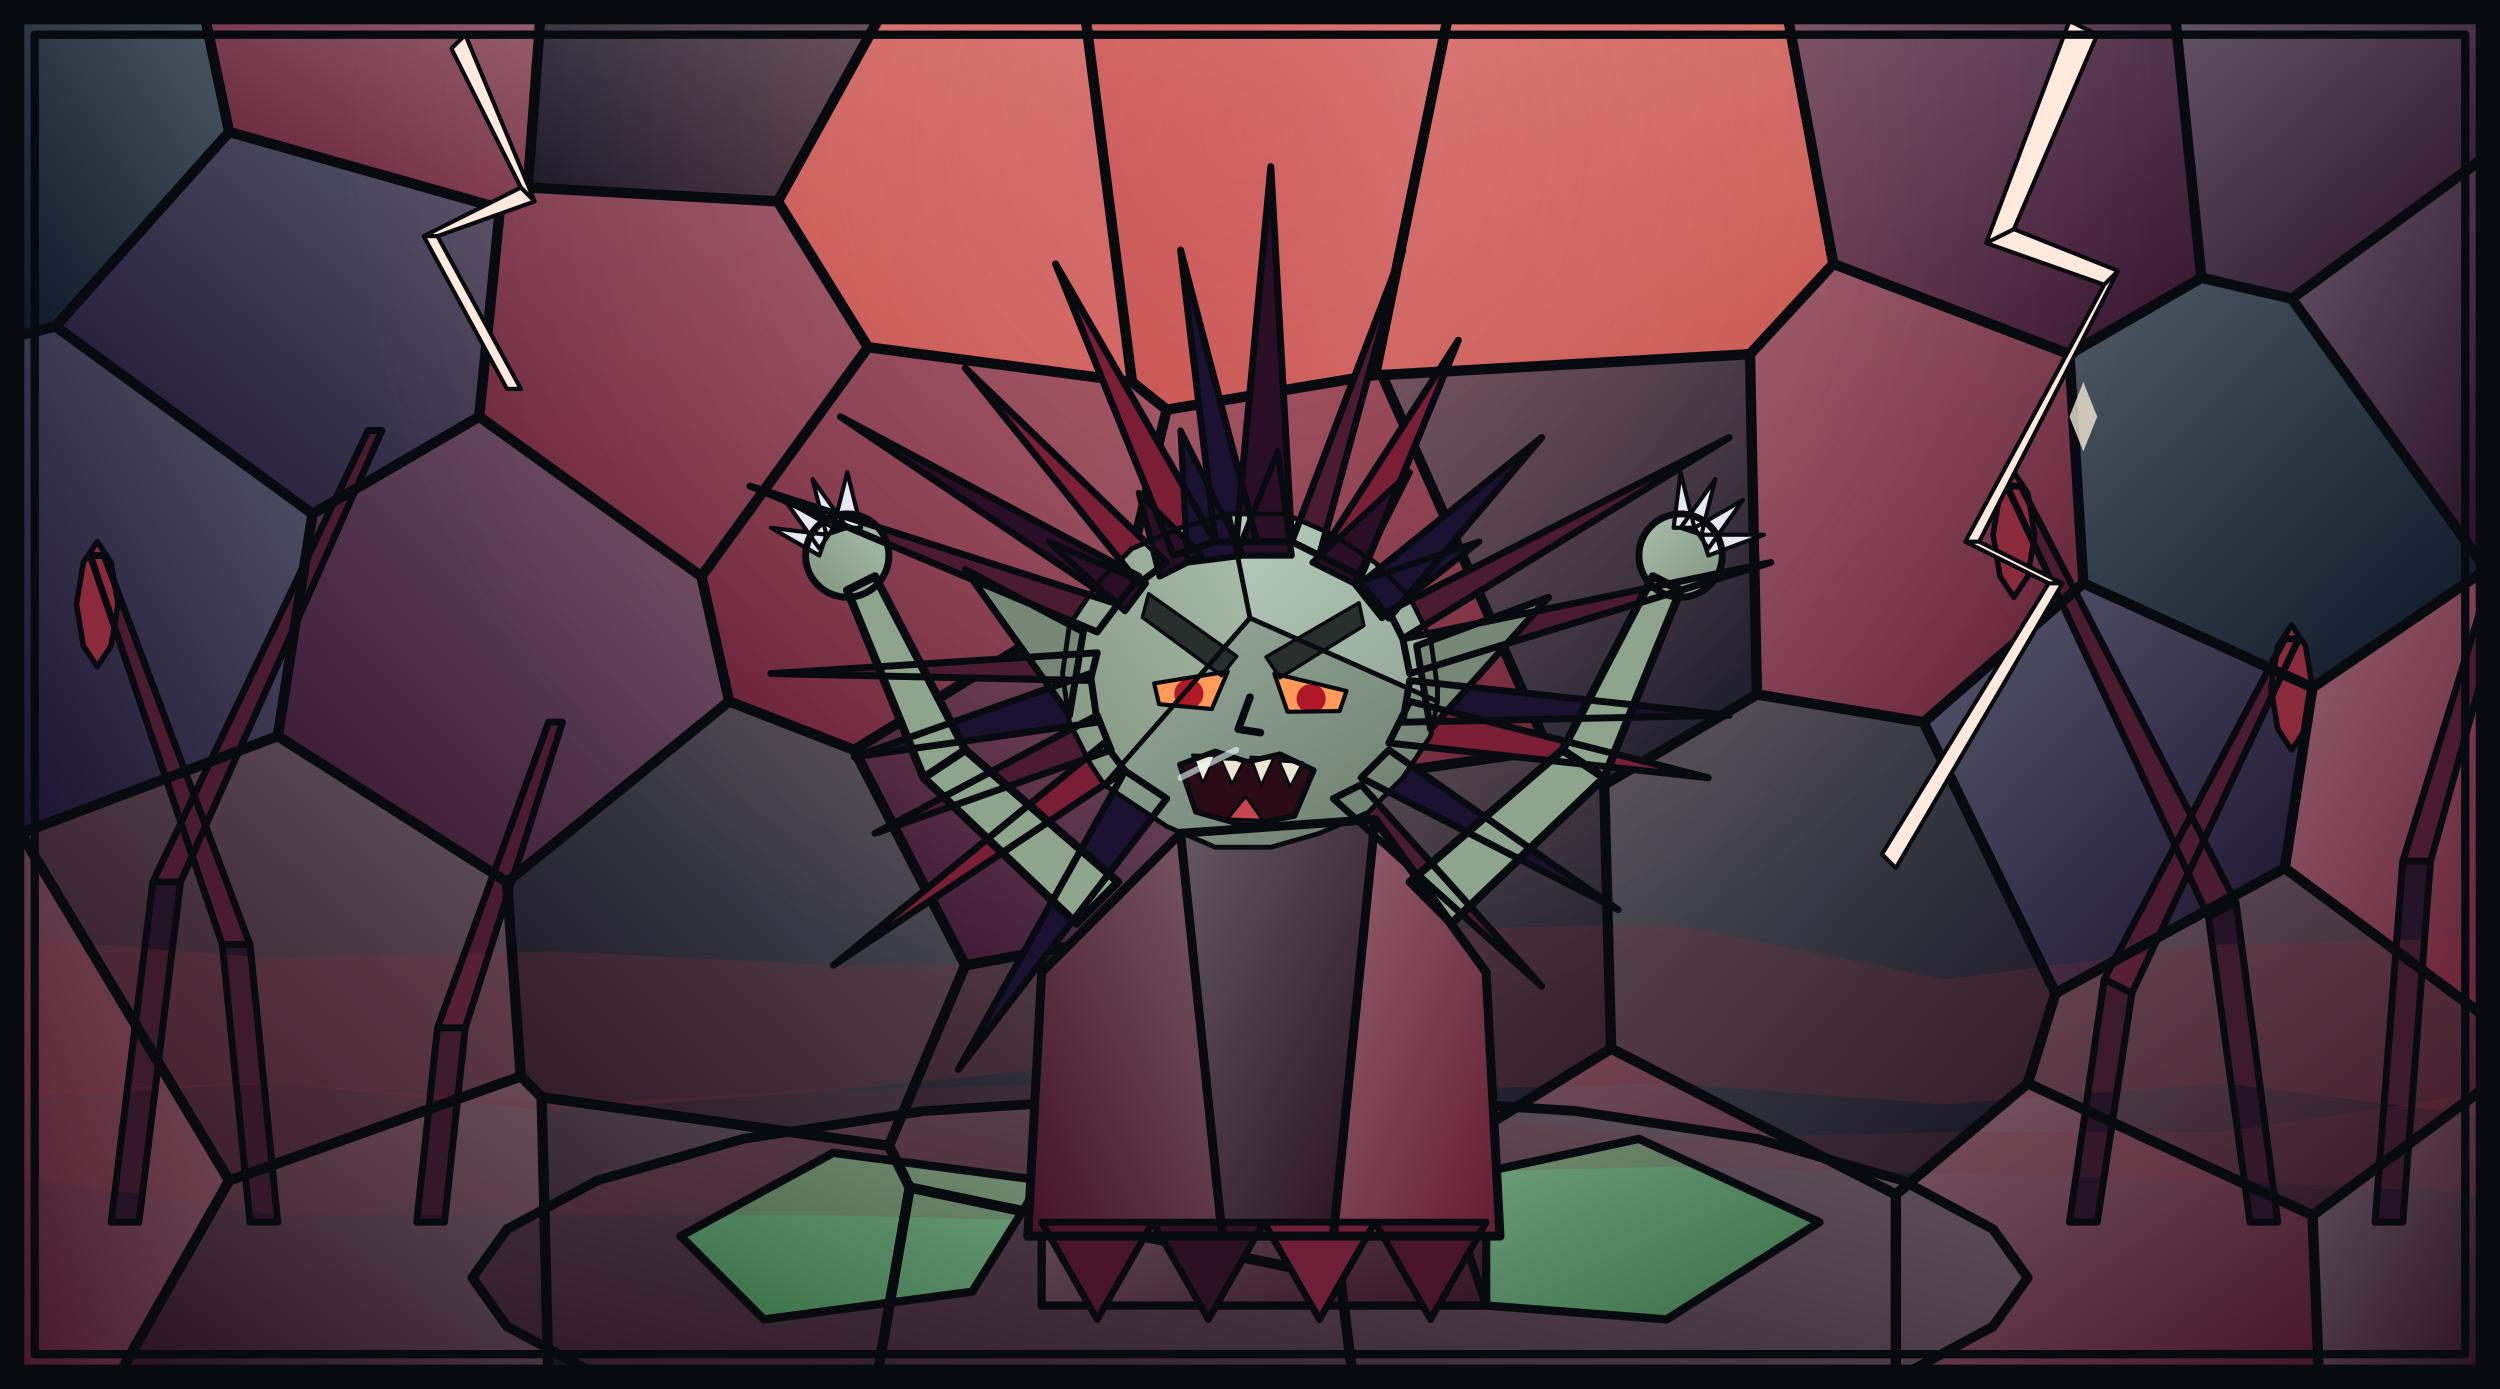
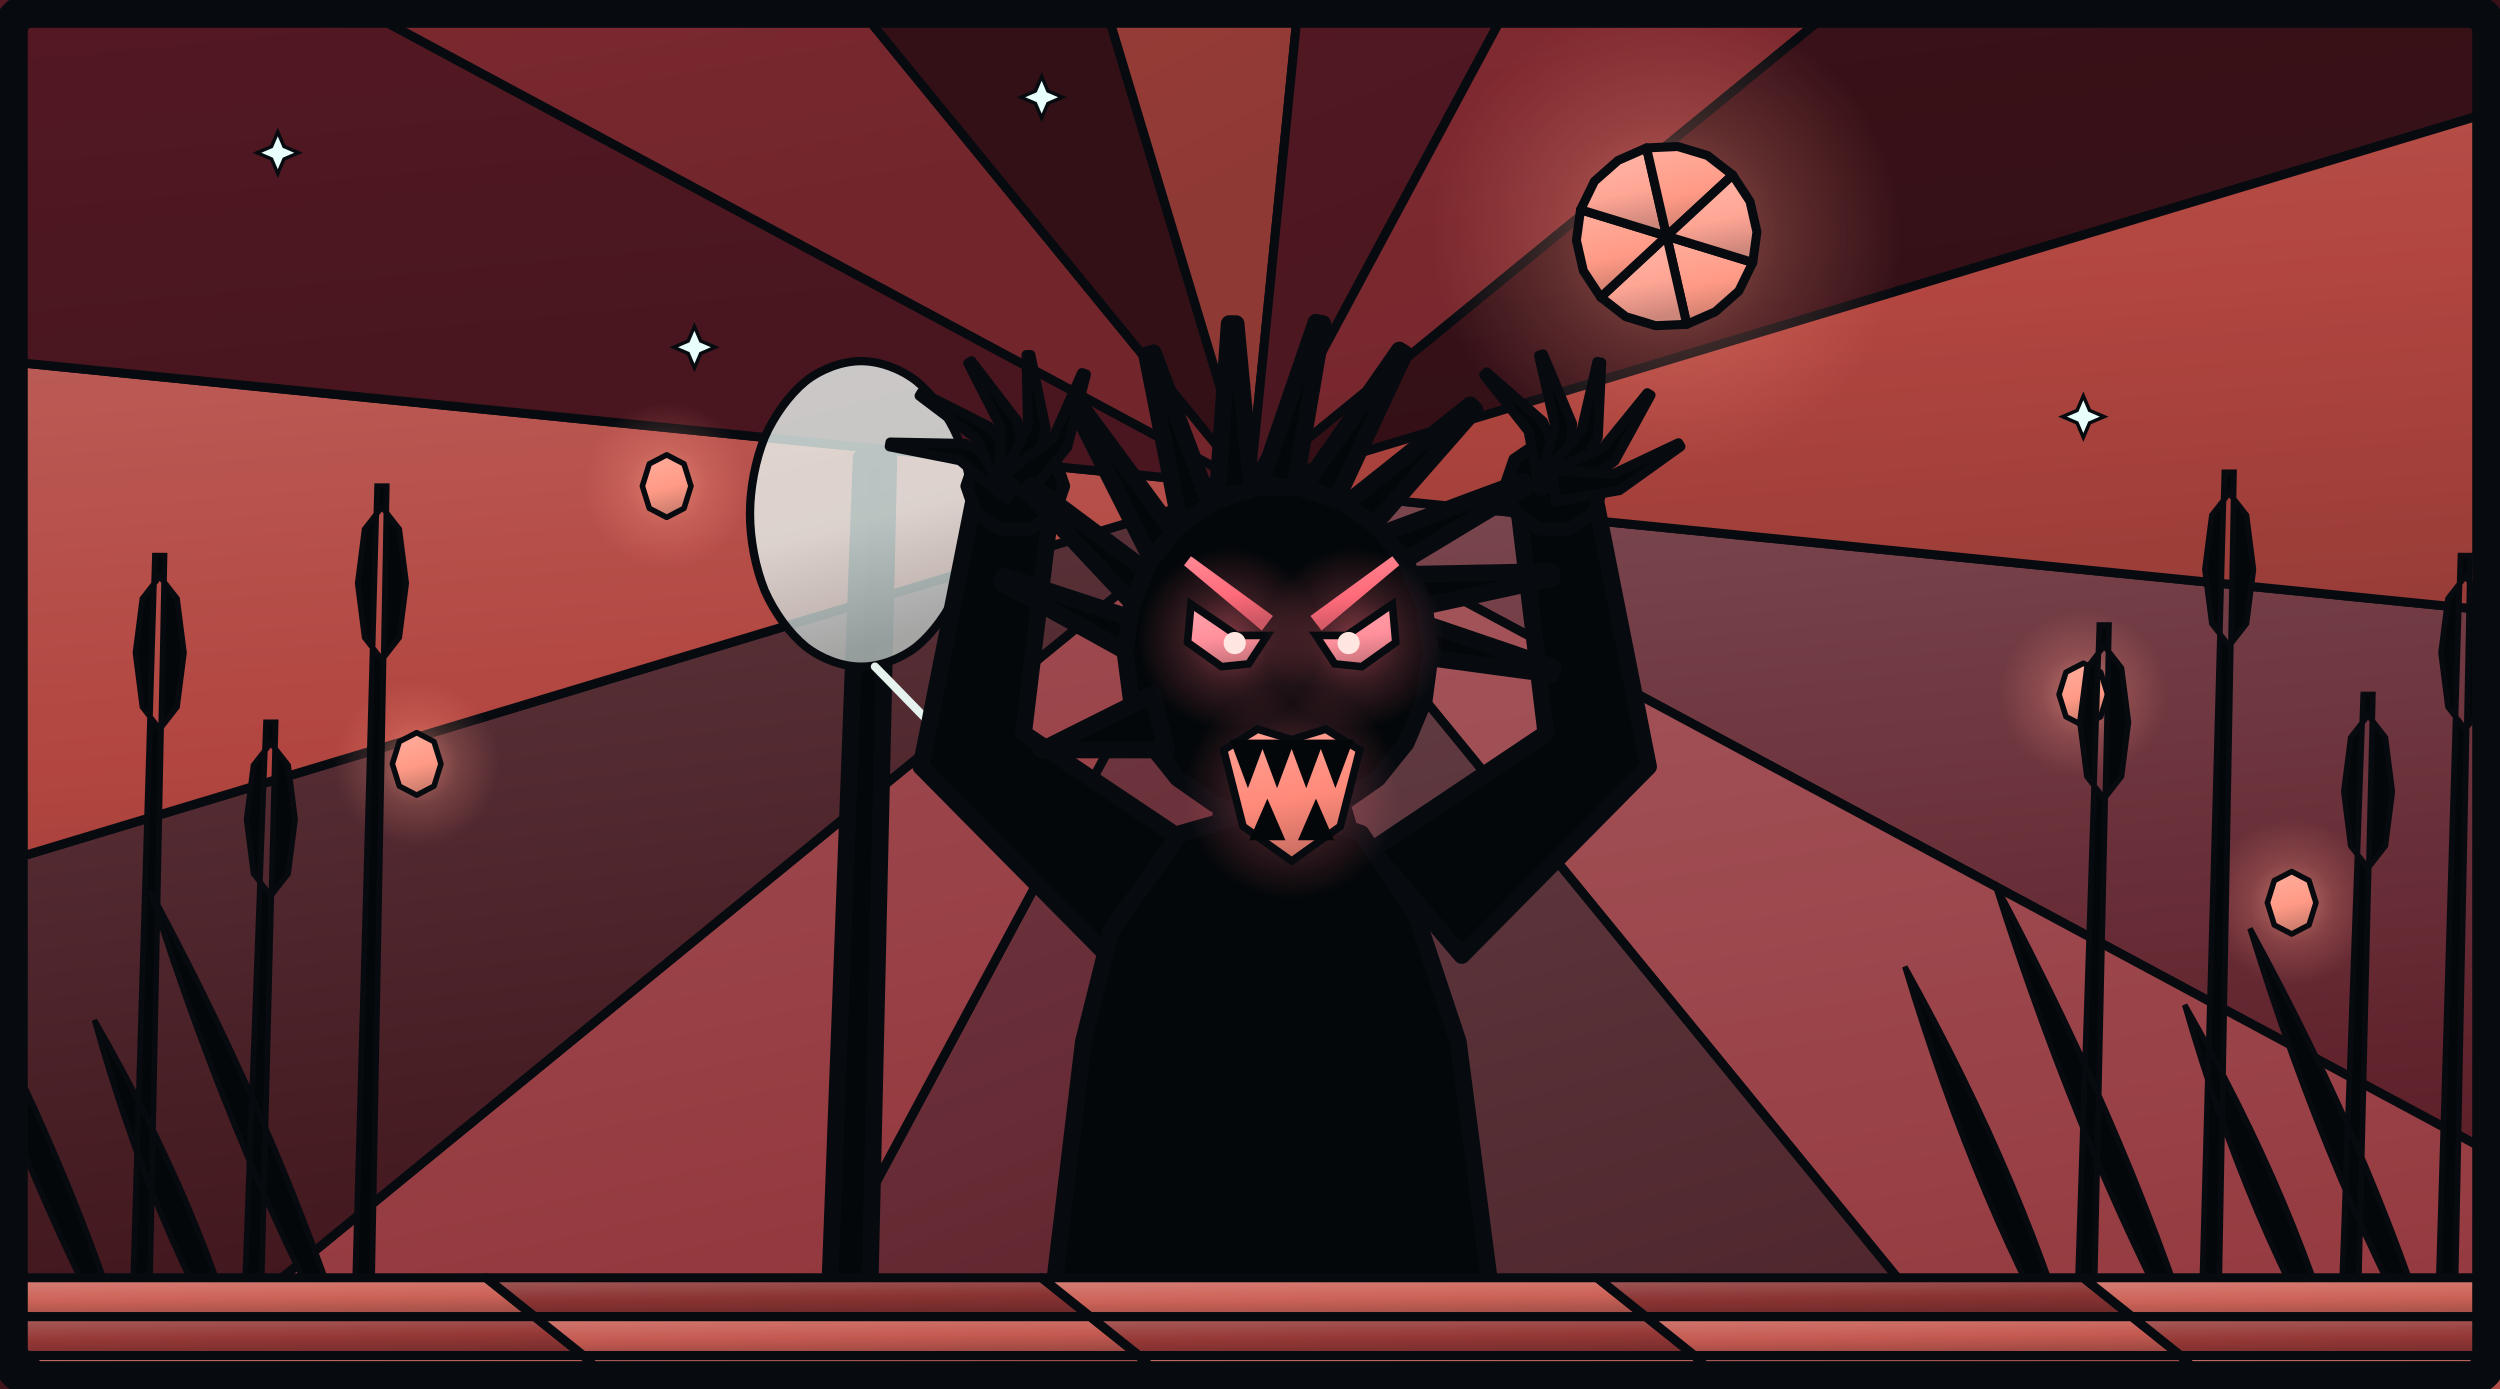
<svg xmlns="http://www.w3.org/2000/svg" viewBox="0 0 360 200">
  <defs>
-     <linearGradient id="k1" x1="0" y1="1" x2="1" y2="0">
-       <stop offset="0" stop-color="#260D1C" />
-       <stop offset="1" stop-color="#635660" />
-     </linearGradient>
-     <linearGradient id="k2" x1="1" y1="1" x2="0" y2="0">
-       <stop offset="0" stop-color="#431325" />
-       <stop offset="1" stop-color="#795A67" />
-     </linearGradient>
-     <linearGradient id="k3" x1="0" y1="1" x2="1" y2="0">
-       <stop offset="0" stop-color="#631C32" />
-       <stop offset="1" stop-color="#936271" />
-     </linearGradient>
-     <linearGradient id="k4" x1="1" y1="1" x2="0" y2="0">
-       <stop offset="0" stop-color="#120F1C" />
-       <stop offset="1" stop-color="#545860" />
-     </linearGradient>
-     <linearGradient id="k5" x1="0" y1="1" x2="1" y2="0">
-       <stop offset="0" stop-color="#120F1C" />
-       <stop offset="1" stop-color="#545860" />
-     </linearGradient>
-     <linearGradient id="k6" x1="0" y1="1" x2="1" y2="0">
-       <stop offset="0" stop-color="#180F2C" />
-       <stop offset="1" stop-color="#58586D" />
-     </linearGradient>
-     <linearGradient id="k7" x1="1" y1="1" x2="0" y2="0">
-       <stop offset="0" stop-color="#0A1322" />
-       <stop offset="1" stop-color="#4D5A64" />
-     </linearGradient>
-     <linearGradient id="k8" x1="1" y1="1" x2="0" y2="0">
-       <stop offset="0" stop-color="#CA5C52" />
-       <stop offset="1" stop-color="#E2948A" />
-     </linearGradient>
-     <linearGradient id="k9" x1="0" y1="1" x2="1" y2="0">
-       <stop offset="0" stop-color="#35112C" />
-       <stop offset="1" stop-color="#6E596D" />
-     </linearGradient>
-     <linearGradient id="k10" x1="0" y1="1" x2="1" y2="0">
-       <stop offset="0" stop-color="#CA5C52" />
-       <stop offset="1" stop-color="#E2948A" />
-     </linearGradient>
-     <linearGradient id="k11" x1="1" y1="1" x2="0" y2="0">
-       <stop offset="0" stop-color="#35112C" />
-       <stop offset="1" stop-color="#6E596D" />
-     </linearGradient>
-     <linearGradient id="k12" x1="0" y1="1" x2="1" y2="0">
-       <stop offset="0" stop-color="#0A1322" />
-       <stop offset="1" stop-color="#4D5A64" />
-     </linearGradient>
-     <linearGradient id="k13" x1="1" y1="1" x2="0" y2="0">
-       <stop offset="0" stop-color="#631C32" />
-       <stop offset="1" stop-color="#936271" />
-     </linearGradient>
-     <linearGradient id="k14" x1="0" y1="1" x2="1" y2="0">
-       <stop offset="0" stop-color="#431325" />
-       <stop offset="1" stop-color="#795A67" />
-     </linearGradient>
-     <linearGradient id="k15" x1="1" y1="1" x2="0" y2="0">
-       <stop offset="0" stop-color="#260D23" />
-       <stop offset="1" stop-color="#635666" />
-     </linearGradient>
-     <linearGradient id="k16" x1="1" y1="1" x2="0" y2="0">
-       <stop offset="0" stop-color="#260D1C" />
-       <stop offset="1" stop-color="#635660" />
-     </linearGradient>
-     <linearGradient id="k17" x1="1" y1="1" x2="0" y2="0">
-       <stop offset="0" stop-color="#180F2C" />
-       <stop offset="1" stop-color="#58586D" />
-     </linearGradient>
-     <radialGradient id="k18" cx="0.5" cy="0.5" r="0.5">
-       <stop offset="0" stop-color="#C8454F" stop-opacity="0.45" />
-       <stop offset="0.55" stop-color="#C8454F" stop-opacity="0.2" />
-       <stop offset="1" stop-color="#C8454F" stop-opacity="0" />
-     </radialGradient>
-     <linearGradient id="k19" x1="0" y1="1" x2="1" y2="0">
-       <stop offset="0" stop-color="#260F1E" />
-       <stop offset="1" stop-color="#635862" />
-     </linearGradient>
-     <linearGradient id="k20" x1="0" y1="1" x2="1" y2="0">
-       <stop offset="0" stop-color="#386E44" />
-       <stop offset="1" stop-color="#71A27F" />
-     </linearGradient>
-     <linearGradient id="k21" x1="1" y1="1" x2="0" y2="0">
-       <stop offset="0" stop-color="#386E44" />
-       <stop offset="1" stop-color="#71A27F" />
-     </linearGradient>
-     <linearGradient id="k22" x1="1" y1="1" x2="0" y2="0">
-       <stop offset="0" stop-color="#351323" />
-       <stop offset="1" stop-color="#6E5A66" />
-     </linearGradient>
-     <linearGradient id="k23" x1="1" y1="1" x2="0" y2="0">
-       <stop offset="0" stop-color="#260F1E" />
-       <stop offset="1" stop-color="#635862" />
-     </linearGradient>
-     <linearGradient id="k24" x1="0" y1="1" x2="1" y2="0">
-       <stop offset="0" stop-color="#81947F" />
-       <stop offset="1" stop-color="#AABFAD" />
-     </linearGradient>
-     <linearGradient id="k25" x1="1" y1="1" x2="0" y2="0">
-       <stop offset="0" stop-color="#81947F" />
-       <stop offset="1" stop-color="#AABFAD" />
-     </linearGradient>
-     <linearGradient id="k26" x1="1" y1="1" x2="0" y2="0">
-       <stop offset="0" stop-color="#93A695" />
-       <stop offset="1" stop-color="#B8CDBE" />
-     </linearGradient>
-     <linearGradient id="k27" x1="1" y1="1" x2="0" y2="0">
-       <stop offset="0" stop-color="#6B7B6A" />
-       <stop offset="1" stop-color="#98AC9D" />
+     <linearGradient id="g1" x1="0" y1="0" x2="0.2" y2="1">
+       <stop offset="0" stop-color="#7B4850" />
+       <stop offset="0.6" stop-color="#5A1A24" />
+       <stop offset="1" stop-color="#49161F" />
+     </linearGradient>
+     <linearGradient id="g2" x1="0" y1="0" x2="0.2" y2="1">
+       <stop offset="0" stop-color="#A5585D" />
+       <stop offset="0.6" stop-color="#8E2E34" />
+       <stop offset="1" stop-color="#72262C" />
+     </linearGradient>
+     <linearGradient id="g3" x1="0" y1="0" x2="0.2" y2="1">
+       <stop offset="0" stop-color="#654147" />
+       <stop offset="0.6" stop-color="#3E1219" />
+       <stop offset="1" stop-color="#321016" />
+     </linearGradient>
+     <linearGradient id="g4" x1="0" y1="0" x2="0.2" y2="1">
+       <stop offset="0" stop-color="#C16A65" />
+       <stop offset="0.6" stop-color="#B2453F" />
+       <stop offset="1" stop-color="#8F3935" />
+     </linearGradient>
+     <radialGradient id="g5" cx="240" cy="34" r="33.8" gradientUnits="userSpaceOnUse">
+       <stop offset="0" stop-color="#FF9A86" stop-opacity="0.5" />
+       <stop offset="0.5" stop-color="#FF9A86" stop-opacity="0.2" />
+       <stop offset="1" stop-color="#FF9A86" stop-opacity="0.00" />
+     </radialGradient>
+     <linearGradient id="g6" x1="0" y1="0" x2="0.2" y2="1">
+       <stop offset="0" stop-color="#FFAE9E" />
+       <stop offset="0.6" stop-color="#FF9A86" />
+       <stop offset="1" stop-color="#CD7D6E" />
+     </linearGradient>
+     <linearGradient id="g7" x1="0" y1="0" x2="0.2" y2="1">
+       <stop offset="0" stop-color="#FFB8AA" />
+       <stop offset="0.6" stop-color="#FFA695" />
+       <stop offset="1" stop-color="#CD867A" />
+     </linearGradient>
+     <radialGradient id="g8" cx="60" cy="110" r="12" gradientUnits="userSpaceOnUse">
+       <stop offset="0" stop-color="#FF9A86" stop-opacity="0.6" />
+       <stop offset="0.5" stop-color="#FF9A86" stop-opacity="0.2" />
+       <stop offset="1" stop-color="#FF9A86" stop-opacity="0.00" />
+     </radialGradient>
+     <radialGradient id="g9" cx="300" cy="100" r="12" gradientUnits="userSpaceOnUse">
+       <stop offset="0" stop-color="#FF9A86" stop-opacity="0.6" />
+       <stop offset="0.5" stop-color="#FF9A86" stop-opacity="0.2" />
+       <stop offset="1" stop-color="#FF9A86" stop-opacity="0.00" />
+     </radialGradient>
+     <radialGradient id="g10" cx="96" cy="70" r="12" gradientUnits="userSpaceOnUse">
+       <stop offset="0" stop-color="#FF9A86" stop-opacity="0.6" />
+       <stop offset="0.5" stop-color="#FF9A86" stop-opacity="0.2" />
+       <stop offset="1" stop-color="#FF9A86" stop-opacity="0.00" />
+     </radialGradient>
+     <radialGradient id="g11" cx="330" cy="130" r="12" gradientUnits="userSpaceOnUse">
+       <stop offset="0" stop-color="#FF9A86" stop-opacity="0.6" />
+       <stop offset="0.5" stop-color="#FF9A86" stop-opacity="0.2" />
+       <stop offset="1" stop-color="#FF9A86" stop-opacity="0.00" />
+     </radialGradient>
+     <linearGradient id="g12" x1="0" y1="0" x2="0.2" y2="1">
+       <stop offset="0" stop-color="#EBF5F1" />
+       <stop offset="0.6" stop-color="#E6F2EE" />
+       <stop offset="1" stop-color="#B9C3C1" />
+     </linearGradient>
+     <radialGradient id="g13" cx="177" cy="92" r="13" gradientUnits="userSpaceOnUse">
+       <stop offset="0" stop-color="#FF6B7A" stop-opacity="0.5" />
+       <stop offset="0.5" stop-color="#FF6B7A" stop-opacity="0.2" />
+       <stop offset="1" stop-color="#FF6B7A" stop-opacity="0.00" />
+     </radialGradient>
+     <linearGradient id="g14" x1="0" y1="0" x2="0.2" y2="1">
+       <stop offset="0" stop-color="#FFA6AF" />
+       <stop offset="0.6" stop-color="#FF909B" />
+       <stop offset="1" stop-color="#CD757E" />
+     </linearGradient>
+     <linearGradient id="g15" x1="0" y1="0" x2="0.2" y2="1">
+       <stop offset="0" stop-color="#FF8995" />
+       <stop offset="0.6" stop-color="#FF6B7A" />
+       <stop offset="1" stop-color="#CD5764" />
+     </linearGradient>
+     <radialGradient id="g16" cx="195" cy="92" r="13" gradientUnits="userSpaceOnUse">
+       <stop offset="0" stop-color="#FF6B7A" stop-opacity="0.5" />
+       <stop offset="0.5" stop-color="#FF6B7A" stop-opacity="0.2" />
+       <stop offset="1" stop-color="#FF6B7A" stop-opacity="0.00" />
+     </radialGradient>
+     <radialGradient id="g17" cx="186" cy="114" r="15.4" gradientUnits="userSpaceOnUse">
+       <stop offset="0" stop-color="#FF6B7A" stop-opacity="0.5" />
+       <stop offset="0.5" stop-color="#FF6B7A" stop-opacity="0.2" />
+       <stop offset="1" stop-color="#FF6B7A" stop-opacity="0.00" />
+     </radialGradient>
+     <linearGradient id="g18" x1="0" y1="0" x2="0.2" y2="1">
+       <stop offset="0" stop-color="#FFA195" />
+       <stop offset="0.6" stop-color="#FF8A7A" />
+       <stop offset="1" stop-color="#CD7064" />
+     </linearGradient>
+     <linearGradient id="g19" x1="0" y1="0" x2="0.2" y2="1">
+       <stop offset="0" stop-color="#D78279" />
+       <stop offset="0.6" stop-color="#CD6358" />
+       <stop offset="1" stop-color="#A55149" />
+     </linearGradient>
+     <linearGradient id="g20" x1="0" y1="0" x2="0.2" y2="1">
+       <stop offset="0" stop-color="#A15C5B" />
+       <stop offset="0.6" stop-color="#893332" />
+       <stop offset="1" stop-color="#6E2A2A" />
+     </linearGradient>
+     <linearGradient id="g21" x1="0" y1="0" x2="0.2" y2="1">
+       <stop offset="0" stop-color="#AA605E" />
+       <stop offset="0.6" stop-color="#953836" />
+       <stop offset="1" stop-color="#782E2E" />
+     </linearGradient>
+     <linearGradient id="g22" x1="0" y1="0" x2="0.2" y2="1">
+       <stop offset="0" stop-color="#D17B74" />
+       <stop offset="0.6" stop-color="#C55A51" />
+       <stop offset="1" stop-color="#9E4943" />
+     </linearGradient>
+     <linearGradient id="g23" x1="0" y1="0" x2="0.2" y2="1">
+       <stop offset="0" stop-color="#CB756E" />
+       <stop offset="0.6" stop-color="#BE524A" />
+       <stop offset="1" stop-color="#99433E" />
+     </linearGradient>
+     <linearGradient id="g24" x1="0" y1="0" x2="0.2" y2="1">
+       <stop offset="0" stop-color="#B46461" />
+       <stop offset="0.6" stop-color="#A13D39" />
+       <stop offset="1" stop-color="#823230" />
    </linearGradient>
  </defs>
-   <rect width="360" height="200" fill="#070B10" />
-   <path fill="url(#k1)" d="M75,155 33,170 3,120 40,106 73,127Z" />
-   <path fill="url(#k2)" d="M273,200 195,200 193,184 198,172 232,151 273,172Z" />
-   <path fill="url(#k3)" d="M125,50 101,83 69,60 72,30 76,27 112,29Z" />
-   <path fill="url(#k4)" d="M277,104 296,143 292,156 273,172 232,151 231,113 253,100Z" />
-   <path fill="url(#k5)" d="M123,108 139,139 128,165 78,158 75,155 73,127 105,101Z" />
-   <path fill="url(#k6)" d="M45,74 8,47 33,19 72,30 69,60Z" />
-   <path fill="url(#k7)" d="M330,43 358,82 333,99 300,84 298,51 317,40Z" />
-   <path fill="url(#k8)" d="M209,0 257,0 264,38 252,51 199,54 198,54Z" />
-   <path fill="url(#k4)" d="M198,172 172,133 181,114 223,108 231,113 232,151Z" />
-   <path fill="url(#k9)" d="M73,127 40,106 45,74 69,60 101,83 105,101Z" />
-   <path fill="url(#k10)" d="M156,0 209,0 198,54 168,59 163,55Z" />
-   <path fill="url(#k11)" d="M257,0 313,0 317,40 298,51 264,38Z" />
-   <path fill="url(#k12)" d="M78,0 128,0 112,29 76,27Z" />
-   <path fill="url(#k13)" d="M199,54 223,108 181,114 162,84 168,59 198,54Z" />
-   <path fill="url(#k2)" d="M334,200 273,200 273,172 292,156 333,175Z" />
-   <path fill="url(#k13)" d="M360,82 360,148 329,125 333,99 358,82Z" />
-   <path fill="url(#k5)" d="M126,200 79,200 78,158 128,165 131,171Z" />
-   <path fill="url(#k13)" d="M298,51 300,84 277,104 253,100 252,51 264,38Z" />
-   <path fill="url(#k3)" d="M162,84 123,108 105,101 101,83 125,50 163,55 168,59Z" />
-   <path fill="url(#k6)" d="M0,120 0,49 8,47 45,74 40,106 3,120Z" />
-   <path fill="url(#k14)" d="M195,200 126,200 131,171 193,184Z" />
-   <path fill="url(#k15)" d="M313,0 360,0 360,21 330,43 317,40Z" />
-   <path fill="url(#k5)" d="M193,184 131,171 128,165 139,139 172,133 198,172Z" />
-   <path fill="url(#k15)" d="M360,21 360,82 358,82 330,43Z" />
-   <path fill="url(#k16)" d="M360,155 360,200 334,200 333,175Z" />
-   <path fill="url(#k17)" d="M300,84 333,99 329,125 296,143 277,104Z" />
-   <path fill="url(#k1)" d="M78,158 79,200 16,200 33,170 75,155Z" />
-   <path fill="url(#k12)" d="M0,0 29,0 33,19 8,47 0,49Z" />
-   <path fill="url(#k10)" d="M128,0 156,0 163,55 125,50 112,29Z" />
-   <path fill="url(#k16)" d="M329,125 360,148 360,155 333,175 292,156 296,143Z" />
-   <path fill="url(#k7)" d="M252,51 253,100 231,113 223,108 199,54Z" />
-   <path fill="url(#k3)" d="M29,0 78,0 76,27 72,30 33,19Z" />
-   <path fill="url(#k14)" d="M16,200 0,200 0,120 3,120 33,170Z" />
-   <path fill="url(#k9)" d="M172,133 139,139 123,108 162,84 181,114Z" />
-   <circle cx="180" cy="20" r="130" fill="url(#k18)" />
-   <path fill="#241226" d="M20,176 26,127 22,127 16,176Z" />
-   <path fill="#4A1A30" d="M26,127 55,62 53,62 22,127Z" />
-   <path fill="#241226" d="M40,176 36,136 32,136 36,176Z" />
-   <path fill="#4A1A30" d="M36,136 15,80 13,80 32,136Z" />
-   <path fill="#8A2A3A" d="M17,87 16,93 14,96 12,93 11,87 12,81 14,78 16,81Z" />
-   <path fill="#241226" d="M328,176 322,130 318,132 324,176Z" />
-   <path fill="#4A1A30" d="M322,130 291,70 289,70 318,132Z" />
-   <path fill="#8A2A3A" d="M293,77 292,83 290,86 288,83 287,77 288,71 290,68 292,71Z" />
-   <path fill="#241226" d="M346,176 350,124 346,124 342,176Z" />
-   <path fill="#4A1A30" d="M350,124 369,56 367,56 346,124Z" />
-   <path fill="#241226" d="M302,176 307,143 303,141 298,176Z" />
-   <path fill="#4A1A30" d="M307,143 331,92 329,92 303,141Z" />
-   <path fill="#8A2A3A" d="M333,99 332,105 330,108 328,105 327,99 328,93 330,90 332,93Z" />
-   <path fill="#241226" d="M64,176 67,148 63,148 60,176Z" />
-   <path fill="#4A1A30" d="M67,148 81,104 79,104 63,148Z" />
-   <path fill="url(#k19)" d="M292,184 287,191 274,198 253,204 227,208 196,210 164,210 133,208 107,204 86,198 73,191 68,184 73,177 86,170 107,164 133,160 164,158 196,158 227,160 253,164 274,170 287,177Z" />
-   <path fill="url(#k20)" d="M98,178 120,166 150,170 140,186 110,190Z" />
-   <path fill="url(#k21)" d="M208,170 236,164 262,176 240,190 214,188Z" />
-   <path fill="url(#k22)" d="M150,170 180,164 214,170 214,188 150,188Z" />
-   <path fill="#7A2A3A" opacity="0.28" d="M0,135 40,138 80,137 120,139 160,139 200,134 240,133 280,141 320,136 360,135 360,161 320,156 280,159 240,156 200,157 160,153 120,157 80,160 40,156 0,158Z" />
-   <path fill="#7A2A3A" opacity="0.18" d="M0,157 40,156 80,159 120,157 160,156 200,159 240,164 280,163 320,163 360,157 360,172 320,170 280,169 240,168 200,169 160,176 120,175 80,175 40,175 0,169Z" />
-   <path d="M75,155 33,170 3,120 40,106 73,127ZM273,200 195,200 193,184 198,172 232,151 273,172ZM125,50 101,83 69,60 72,30 76,27 112,29ZM277,104 296,143 292,156 273,172 232,151 231,113 253,100ZM123,108 139,139 128,165 78,158 75,155 73,127 105,101ZM45,74 8,47 33,19 72,30 69,60ZM330,43 358,82 333,99 300,84 298,51 317,40ZM209,0 257,0 264,38 252,51 199,54 198,54ZM198,172 172,133 181,114 223,108 231,113 232,151ZM73,127 40,106 45,74 69,60 101,83 105,101ZM156,0 209,0 198,54 168,59 163,55ZM257,0 313,0 317,40 298,51 264,38ZM78,0 128,0 112,29 76,27ZM199,54 223,108 181,114 162,84 168,59 198,54ZM334,200 273,200 273,172 292,156 333,175ZM360,82 360,148 329,125 333,99 358,82ZM126,200 79,200 78,158 128,165 131,171ZM298,51 300,84 277,104 253,100 252,51 264,38ZM162,84 123,108 105,101 101,83 125,50 163,55 168,59ZM0,120 0,49 8,47 45,74 40,106 3,120ZM195,200 126,200 131,171 193,184ZM313,0 360,0 360,21 330,43 317,40ZM193,184 131,171 128,165 139,139 172,133 198,172ZM360,21 360,82 358,82 330,43ZM360,155 360,200 334,200 333,175ZM300,84 333,99 329,125 296,143 277,104ZM78,158 79,200 16,200 33,170 75,155ZM0,0 29,0 33,19 8,47 0,49ZM128,0 156,0 163,55 125,50 112,29ZM329,125 360,148 360,155 333,175 292,156 296,143ZM252,51 253,100 231,113 223,108 199,54ZM29,0 78,0 76,27 72,30 33,19ZM16,200 0,200 0,120 3,120 33,170ZM172,133 139,139 123,108 162,84 181,114Z" fill="none" stroke="#070B10" stroke-width="1.5" stroke-linejoin="round" stroke-linecap="round" />
-   <path d="M20,176 26,127 22,127 16,176ZM26,127 55,62 53,62 22,127ZM40,176 36,136 32,136 36,176ZM36,136 15,80 13,80 32,136ZM328,176 322,130 318,132 324,176ZM322,130 291,70 289,70 318,132ZM346,176 350,124 346,124 342,176ZM350,124 369,56 367,56 346,124ZM302,176 307,143 303,141 298,176ZM307,143 331,92 329,92 303,141ZM64,176 67,148 63,148 60,176ZM67,148 81,104 79,104 63,148Z" fill="none" stroke="#070B10" stroke-width="1" stroke-linejoin="round" stroke-linecap="round" />
-   <path d="M17,87 16,93 14,96 12,93 11,87 12,81 14,78 16,81ZM293,77 292,83 290,86 288,83 287,77 288,71 290,68 292,71ZM333,99 332,105 330,108 328,105 327,99 328,93 330,90 332,93Z" fill="none" stroke="#070B10" stroke-width="0.8" stroke-linejoin="round" stroke-linecap="round" />
-   <path d="M292,184 287,191 274,198 253,204 227,208 196,210 164,210 133,208 107,204 86,198 73,191 68,184 73,177 86,170 107,164 133,160 164,158 196,158 227,160 253,164 274,170 287,177Z" fill="none" stroke="#070B10" stroke-width="1.4" stroke-linejoin="round" stroke-linecap="round" />
-   <path d="M98,178 120,166 150,170 140,186 110,190ZM208,170 236,164 262,176 240,190 214,188ZM150,170 180,164 214,170 214,188 150,188Z" fill="none" stroke="#070B10" stroke-width="1.2" stroke-linejoin="round" stroke-linecap="round" />
-   <path fill="#1A1030" d="M168,115 138,154 162,111Z" />
-   <path fill="#7A1E36" d="M162,111 120,139 159,107Z" />
-   <path fill="#4A1A30" d="M160,108 126,120 158,103Z" />
-   <path fill="#1A1030" d="M158,104 123,109 157,97Z" />
-   <path fill="#4A1A30" d="M157,98 111,97 158,94ZM158,91 108,70 161,87Z" />
-   <path fill="#2A0E26" d="M161,87 121,60 164,83Z" />
-   <path fill="#7A1E36" d="M164,84 139,53 168,81ZM169,80 152,38 175,78Z" />
-   <path fill="#1A1030" d="M175,78 170,36 181,78Z" />
-   <path fill="#2A0E26" d="M178,78 183,24 186,78Z" />
-   <path fill="#4A1A30" d="M186,78 202,36 190,80Z" />
-   <path fill="#7A1E36" d="M190,80 210,49 196,83Z" />
-   <path fill="#1A1030" d="M196,84 222,63 200,89Z" />
-   <path fill="#4A1A30" d="M200,88 249,63 202,92ZM202,92 255,81 203,97Z" />
-   <path fill="#1A1030" d="M203,98 249,103 202,104Z" />
-   <path fill="#7A1E36" d="M203,101 246,112 200,107Z" />
-   <path fill="#1A1030" d="M200,108 233,131 196,112Z" />
-   <path fill="#4A1A30" d="M196,113 222,142 192,115Z" />
-   <path fill="url(#k14)" d="M148,178 150,140 170,120 176,178Z" />
-   <path fill="url(#k23)" d="M170,120 198,118 192,178 176,178Z" />
-   <path fill="url(#k13)" d="M198,118 214,140 216,178 192,178Z" />
-   <path fill="#4A1428" d="M150,176 158,190 166,176Z" />
-   <path fill="#2A1020" d="M166,176 174,190 182,176Z" />
-   <path fill="#6E1E36" d="M182,176 190,190 198,176Z" />
-   <path fill="#4A1428" d="M198,176 206,190 214,176Z" />
-   <path fill="#8FA48C" d="M161,127 139,108 133,112 155,133ZM139,108 126,83 122,85 133,112ZM209,133 231,112 225,108 203,127ZM231,112 242,85 238,83 225,108Z" />
-   <circle cx="122" cy="80" r="6" fill="url(#k24)" />
-   <path fill="#E8E6F0" d="M119,77 111,76 118,80ZM120,76 113,72 118,79ZM122,76 117,69 119,77ZM124,76 122,68 120,76Z" />
-   <circle cx="242" cy="80" r="6" fill="url(#k25)" />
-   <path fill="#E8E6F0" d="M244,76 242,68 241,76ZM245,77 247,69 242,76ZM246,79 251,72 244,76ZM246,80 254,77 245,77Z" />
-   <path fill="#FFE9DC" d="M298,3 286,35 290,33 302,5ZM286,35 303,41 305,39 290,33ZM303,41 283,78 285,78 305,39ZM283,78 295,84 297,84 285,78ZM295,84 271,123 273,125 297,84ZM65,7 75,27 77,29 67,5ZM75,27 61,34 63,34 77,29ZM61,34 73,56 75,56 63,34Z" />
-   <path fill="url(#k24)" d="M159,113 157,110 154,104 153,97 154,90 158,84 163,79 170,76 177,74 180,89Z" />
-   <path fill="url(#k26)" d="M207,99 207,101 180,89 177,74 185,74 192,77 198,81 203,86 206,92Z" />
-   <path fill="url(#k27)" d="M207,101 206,106 202,112 197,117 190,120 183,122 175,122 168,119 162,115 159,113 180,89Z" />
-   <path fill="#768875" d="M156,91 139,82 154,103ZM204,93 223,86 206,105Z" />
-   <path fill="#FF9A5A" d="M176.8,96.7 166.2,98.4 166.9,101.4 174.5,102.1Z" />
-   <circle cx="171.2" cy="99.9" r="2.1" fill="#B0182A" />
-   <path fill="#272E2C" d="M178.1,94.5 165.4,85.5 164.5,88.9 175.9,97.3Z" />
-   <path fill="#FF9A5A" d="M183.5,97 193.9,99.5 192.9,102.4 185.4,102.5Z" />
-   <circle cx="188.8" cy="100.6" r="2.1" fill="#B0182A" />
-   <path fill="#272E2C" d="M182.3,94.6 195.7,86.8 196.4,90.1 184.3,97.6Z" />
-   <path fill="#2A0A14" d="M169.9,110.1 175,108.2 179.6,109.7 184.3,108.6 189.2,110.9 186.4,117.5 179.2,118.9 172.2,116.9Z" />
-   <path fill="#EDE6D2" d="M171.7,108.7 173.2,112.8 175,108.8ZM175.8,109.3 177.4,112.9 179.2,109.4ZM180.1,109 181.6,113.1 183.4,109.2ZM184.2,109.6 185.8,113.3 187.6,109.8Z" />
-   <path fill="#C8454F" d="M176.8,117.9 179.4,114.7 181.8,118.1Z" />
-   <path fill="#2A0E26" d="M162,88 151,78 165,84ZM167,83 164,71 173,80Z" />
-   <path fill="#1A1030" d="M171,81 170,62 179,80Z" />
-   <path fill="#2A0E26" d="M178,80 184,65 186,80ZM189,81 203,68 195,84Z" />
-   <path fill="#1A1030" d="M195,84 213,78 199,89Z" />
-   <path d="M168,115 138,154 162,111ZM162,111 120,139 159,107ZM160,108 126,120 158,103ZM158,104 123,109 157,97ZM157,98 111,97 158,94ZM158,91 108,70 161,87ZM161,87 121,60 164,83ZM164,84 139,53 168,81ZM169,80 152,38 175,78ZM175,78 170,36 181,78ZM178,78 183,24 186,78ZM186,78 202,36 190,80ZM190,80 210,49 196,83ZM196,84 222,63 200,89ZM200,88 249,63 202,92ZM202,92 255,81 203,97ZM203,98 249,103 202,104ZM203,101 246,112 200,107ZM200,108 233,131 196,112ZM196,113 222,142 192,115ZM150,176 158,190 166,176ZM166,176 174,190 182,176ZM182,176 190,190 198,176ZM198,176 206,190 214,176ZM116,80a6,6 0 1,0 12,0a6,6 0 1,0 -12,0ZM236,80a6,6 0 1,0 12,0a6,6 0 1,0 -12,0ZM156,91 139,82 154,103ZM204,93 223,86 206,105Z" fill="none" stroke="#070B10" stroke-width="1" stroke-linejoin="round" stroke-linecap="round" />
-   <path d="M148,178 150,140 170,120 176,178ZM170,120 198,118 192,178 176,178ZM198,118 214,140 216,178 192,178Z" fill="none" stroke="#070B10" stroke-width="1.3" stroke-linejoin="round" stroke-linecap="round" />
-   <path d="M161,127 139,108 133,112 155,133ZM139,108 126,83 122,85 133,112ZM209,133 231,112 225,108 203,127ZM231,112 242,85 238,83 225,108ZM5,5 355,5 355,195 5,195Z" fill="none" stroke="#070B10" stroke-width="1.2" stroke-linejoin="round" stroke-linecap="round" />
-   <path d="M119,77 111,76 118,80ZM120,76 113,72 118,79ZM122,76 117,69 119,77ZM124,76 122,68 120,76ZM244,76 242,68 241,76ZM245,77 247,69 242,76ZM246,79 251,72 244,76ZM246,80 254,77 245,77ZM298,3 286,35 290,33 302,5ZM286,35 303,41 305,39 290,33ZM303,41 283,78 285,78 305,39ZM283,78 295,84 297,84 285,78ZM295,84 271,123 273,125 297,84ZM65,7 75,27 77,29 67,5ZM75,27 61,34 63,34 77,29ZM61,34 73,56 75,56 63,34ZM176.8,96.7 166.2,98.4 166.9,101.4 174.5,102.1ZM183.5,97 193.9,99.5 192.9,102.4 185.4,102.5Z" fill="none" stroke="#070B10" stroke-width="0.6" stroke-linejoin="round" stroke-linecap="round" />
-   <path d="M159,113 157,110 154,104 153,97 154,90 158,84 163,79 170,76 177,74 180,89ZM207,99 207,101 180,89 177,74 185,74 192,77 198,81 203,86 206,92ZM207,101 206,106 202,112 197,117 190,120 183,122 175,122 168,119 162,115 159,113 180,89Z" fill="none" stroke="#070B10" stroke-width="0.7" stroke-linejoin="round" stroke-linecap="round" />
-   <path d="M178.1,94.5 165.4,85.5 164.5,88.9 175.9,97.3ZM182.3,94.6 195.7,86.8 196.4,90.1 184.3,97.6Z" fill="none" stroke="#070B10" stroke-width="0.5" stroke-linejoin="round" stroke-linecap="round" />
-   <path d="M180,100.4 178.3,105 181.5,105.5" fill="none" stroke="#070B10" stroke-width="1.1" stroke-linejoin="round" stroke-linecap="round" />
-   <path d="M169.9,110.1 175,108.2 179.6,109.7 184.3,108.6 189.2,110.9 186.4,117.5 179.2,118.9 172.2,116.9Z" fill="none" stroke="#070B10" stroke-width="0.8" stroke-linejoin="round" stroke-linecap="round" />
-   <path d="M171.7,108.7 173.2,112.8 175,108.8ZM175.8,109.3 177.4,112.9 179.2,109.4ZM180.1,109 181.6,113.1 183.4,109.2ZM184.2,109.6 185.8,113.3 187.6,109.8ZM176.8,117.9 179.4,114.7 181.8,118.1Z" fill="none" stroke="#070B10" stroke-width="0.4" stroke-linejoin="round" stroke-linecap="round" />
-   <path d="M162,88 151,78 165,84ZM167,83 164,71 173,80ZM171,81 170,62 179,80ZM178,80 184,65 186,80ZM189,81 203,68 195,84ZM195,84 213,78 199,89Z" fill="none" stroke="#070B10" stroke-width="0.9" stroke-linejoin="round" stroke-linecap="round" />
-   <path d="M0,0 360,0 360,200 0,200Z" fill="none" stroke="#070B10" stroke-width="7" stroke-linejoin="round" stroke-linecap="round" />
-   <path fill="#EDE6D2" opacity="0.8" d="M300,55 302,60 300,65 298,60Z" />
-   <path d="M170,112 178,108" fill="none" stroke="#E8FFFB" stroke-width="0.9" opacity="0.6" stroke-linecap="round" stroke-linejoin="round" />
+   <rect fill="#070B10" />
+   <path d="M180,70 597.9,111.9 550,268.7Z" fill="url(#g1)" stroke="#070B10" stroke-width="1.3" />
+   <path d="M180,70 550,268.7 445.9,395.2Z" fill="url(#g2)" stroke="#070B10" stroke-width="1.3" />
+   <path d="M180,70 445.9,395.2 301.2,472.1Z" fill="url(#g3)" stroke="#070B10" stroke-width="1.3" />
+   <path d="M180,70 301.2,472.1 138.1,487.9Z" fill="url(#g4)" stroke="#070B10" stroke-width="1.3" />
+   <path d="M180,70 138.1,487.9 -18.7,440Z" fill="url(#g1)" stroke="#070B10" stroke-width="1.3" />
+   <path d="M180,70 -18.7,440 -145.2,335.9Z" fill="url(#g2)" stroke="#070B10" stroke-width="1.3" />
+   <path d="M180,70 -145.2,335.9 -222.1,191.2Z" fill="url(#g3)" stroke="#070B10" stroke-width="1.3" />
+   <path d="M180,70 -222.1,191.2 -237.9,28.1Z" fill="url(#g4)" stroke="#070B10" stroke-width="1.3" />
+   <path d="M180,70 -237.9,28.1 -190,-128.7Z" fill="url(#g1)" stroke="#070B10" stroke-width="1.3" />
+   <path d="M180,70 -190,-128.7 -85.9,-255.2Z" fill="url(#g2)" stroke="#070B10" stroke-width="1.3" />
+   <path d="M180,70 -85.9,-255.2 58.8,-332.1Z" fill="url(#g3)" stroke="#070B10" stroke-width="1.3" />
+   <path d="M180,70 58.8,-332.1 221.9,-347.9Z" fill="url(#g4)" stroke="#070B10" stroke-width="1.3" />
+   <path d="M180,70 221.9,-347.9 378.7,-300Z" fill="url(#g1)" stroke="#070B10" stroke-width="1.3" />
+   <path d="M180,70 378.7,-300 505.2,-195.9Z" fill="url(#g2)" stroke="#070B10" stroke-width="1.3" />
+   <path d="M180,70 505.2,-195.9 582.1,-51.2Z" fill="url(#g3)" stroke="#070B10" stroke-width="1.3" />
+   <path d="M180,70 582.1,-51.2 597.9,111.9Z" fill="url(#g4)" stroke="#070B10" stroke-width="1.3" />
+   <circle cx="240" cy="34" r="33.8" fill="url(#g5)" />
+   <path d="M240,34 252.4,37.8 250.4,41.9 247,44.9 242.9,46.7Z" fill="url(#g6)" stroke="#070B10" stroke-width="1.3" stroke-linejoin="round" />
+   <path d="M240,34 242.9,46.7 238.4,46.9 234.1,45.6 230.5,42.8Z" fill="url(#g7)" stroke="#070B10" stroke-width="1.3" stroke-linejoin="round" />
+   <path d="M240,34 230.5,42.8 228,39 227,34.6 227.6,30.2Z" fill="url(#g6)" stroke="#070B10" stroke-width="1.3" stroke-linejoin="round" />
+   <path d="M240,34 227.6,30.2 229.6,26.1 233,23.1 237.1,21.3Z" fill="url(#g7)" stroke="#070B10" stroke-width="1.3" stroke-linejoin="round" />
+   <path d="M240,34 237.1,21.3 241.6,21.1 245.9,22.4 249.5,25.2Z" fill="url(#g6)" stroke="#070B10" stroke-width="1.3" stroke-linejoin="round" />
+   <path d="M240,34 249.5,25.2 252,29 253,33.4 252.4,37.8Z" fill="url(#g7)" stroke="#070B10" stroke-width="1.3" stroke-linejoin="round" />
+   <path d="M40,19 40.9,21.1 43,22 40.9,22.9 40,25 39.1,22.9 37,22 39.1,21.1ZM100,47 100.9,49.1 103,50 100.9,50.9 100,53 99.1,50.9 97,50 99.1,49.1ZM300,57 300.9,59.1 303,60 300.9,60.9 300,63 299.1,60.9 297,60 299.1,59.1ZM150,11 150.9,13.1 153,14 150.9,14.9 150,17 149.1,14.9 147,14 149.1,13.1Z" fill="#E8FFFB" stroke="#070B10" stroke-width="0.5" />
+   <circle cx="60" cy="110" r="12" fill="url(#g8)" />
+   <path d="M63.5,110 62.5,113.2 60,114.5 57.5,113.2 56.5,110 57.5,106.8 60,105.5 62.5,106.8Z" fill="url(#g6)" stroke="#070B10" stroke-width="0.8" stroke-linejoin="round" />
+   <circle cx="300" cy="100" r="12" fill="url(#g9)" />
+   <path d="M303.5,100 302.5,103.2 300,104.5 297.5,103.2 296.5,100 297.5,96.8 300,95.5 302.5,96.8Z" fill="url(#g6)" stroke="#070B10" stroke-width="0.8" stroke-linejoin="round" />
+   <circle cx="96" cy="70" r="12" fill="url(#g10)" />
+   <path d="M99.5,70 98.5,73.2 96,74.5 93.5,73.2 92.5,70 93.5,66.8 96,65.5 98.5,66.8Z" fill="url(#g6)" stroke="#070B10" stroke-width="0.8" stroke-linejoin="round" />
+   <circle cx="330" cy="130" r="12" fill="url(#g11)" />
+   <path d="M333.5,130 332.5,133.2 330,134.5 327.5,133.2 326.5,130 327.5,126.8 330,125.5 332.5,126.8Z" fill="url(#g6)" stroke="#070B10" stroke-width="0.8" stroke-linejoin="round" />
+   <path d="M21.3,200 23.7,80 22.3,80 18.7,200ZM26.5,94 25.5,101.8 23,105 20.5,101.8 19.5,94 20.5,86.2 23,83 25.5,86.2ZM20,200Q11.1,168.6 -8,133.7Q3.7,171.7 20,200ZM37.3,200 39.7,104 38.3,104 34.7,200ZM42.5,118 41.5,125.8 39,129 36.5,125.8 35.5,118 36.5,110.2 39,107 41.5,110.2ZM36,200Q29.6,174.6 13.6,146.9Q22.2,177.7 36,200ZM53.3,200 55.7,70 54.3,70 50.7,200ZM58.5,84 57.5,91.8 55,95 52.5,91.8 51.5,84 52.5,76.2 55,73 57.5,76.2ZM52,200Q42,166.1 21.6,128.2Q34.6,169.2 52,200ZM301.3,200 303.7,90 302.3,90 298.7,200ZM306.5,104 305.5,111.8 303,115 300.5,111.8 299.5,104 300.5,96.2 303,93 305.5,96.2ZM300,200Q292.1,171.1 274.3,139.2Q284.8,174.2 300,200ZM319.3,200 321.7,68 320.3,68 316.7,200ZM324.5,82 323.5,89.8 321,93 318.5,89.8 317.5,82 318.5,74.2 321,71 323.5,74.2ZM318,200Q307.8,165.6 287.2,127.1Q300.4,168.7 318,200ZM339.3,200 341.7,100 340.3,100 336.7,200ZM344.5,114 343.5,121.8 341,125 338.5,121.8 337.5,114 338.5,106.2 341,103 343.5,106.2ZM338,200Q331.2,173.6 314.6,144.7Q323.8,176.7 338,200ZM353.3,200 355.7,80 354.3,80 350.7,200ZM358.5,94 357.5,101.8 355,105 352.5,101.8 351.5,94 352.5,86.2 355,83 357.5,86.2ZM352,200Q343.1,168.6 324,133.7Q335.7,171.7 352,200Z" fill="#04070A" stroke="#070B10" stroke-width="0.8" />
+   <path d="M104,210 104,196 140,196 140,210Z" fill="#04070A" stroke="#070B10" stroke-width="2.4" stroke-linejoin="round" />
+   <path d="M125,198.1 128,66.1 124,65.9 119,197.9Z" fill="#04070A" stroke="#070B10" stroke-width="2.4" stroke-linejoin="round" />
+   <path d="M140,74C140,77.7 139.2,81.8 137.9,85C136.5,88.2 134.3,91.2 132,93.1C129.7,94.9 126.7,96 124,96C121.3,96 118.3,94.9 116,93.1C113.7,91.2 111.5,88.2 110.1,85C108.8,81.8 108,77.7 108,74C108,70.3 108.8,66.2 110.1,63C111.5,59.8 113.7,56.8 116,54.9C118.3,53.1 121.3,52 124,52C126.7,52 129.7,53.1 132,54.9C134.3,56.8 136.5,59.8 137.9,63C139.2,66.2 140,70.3 140,74Z" fill="url(#g12)" fill-opacity="0.8" stroke="#070B10" stroke-width="1.2" />
+   <path d="M126,96C130,100 143,113.7 150,120C157,126.3 165,131.7 168,134" fill="none" stroke="#E6F2EE" stroke-width="1.2" stroke-linecap="round" stroke-linejoin="round" />
+   <path d="M172.5,122.4 147.4,105.6 151.6,70.9 140.8,69.1 132.6,110.4 159.5,137.6Z" fill="#04070A" stroke="#070B10" stroke-width="2.4" stroke-linejoin="round" />
+   <path d="M153.2,70 151.9,73.8 148.4,76.2 144,76.2 140.5,73.8 139.2,70 140.5,66.2 144,63.8 148.4,63.8 151.9,66.2Z" fill="#04070A" stroke="#070B10" stroke-width="1.8" stroke-linejoin="round" />
+   <path d="M147.4,68.1 139,63.9 128.2,63.7 128.1,64.3 138.2,66.3 145,71.9Z" fill="#04070A" stroke="#070B10" stroke-width="1.4" stroke-linejoin="round" />
+   <path d="M148.1,68.8 142.4,61.4 132.7,56.5 132.4,57 140.6,63.2 144.3,71.2Z" fill="#04070A" stroke="#070B10" stroke-width="1.4" stroke-linejoin="round" />
+   <path d="M148.4,69.8 146.5,60.6 139.9,52 139.4,52.3 144.1,61.5 144,70.2Z" fill="#04070A" stroke="#070B10" stroke-width="1.4" stroke-linejoin="round" />
+   <path d="M148.3,70.8 150.6,61.7 148.4,51.1 147.8,51.1 148,61.4 144.1,69.2Z" fill="#04070A" stroke="#070B10" stroke-width="1.4" stroke-linejoin="round" />
+   <path d="M147.8,71.6 153.7,64.4 156.4,53.9 155.8,53.7 151.6,63.1 144.6,68.4Z" fill="#04070A" stroke="#070B10" stroke-width="1.4" stroke-linejoin="round" />
+   <path d="M210.5,137.6 237.4,110.4 229.2,69.1 218.4,70.9 222.6,105.6 197.5,122.4Z" fill="#04070A" stroke="#070B10" stroke-width="2.4" stroke-linejoin="round" />
+   <path d="M230.8,70 229.5,73.8 226,76.2 221.6,76.2 218.1,73.8 216.8,70 218.1,66.2 221.6,63.8 226,63.8 229.5,66.2Z" fill="#04070A" stroke="#070B10" stroke-width="1.8" stroke-linejoin="round" />
+   <path d="M225.9,69.3 222.2,60.7 214.1,53.6 213.7,54 220.1,62.1 221.7,70.7Z" fill="#04070A" stroke="#070B10" stroke-width="1.4" stroke-linejoin="round" />
+   <path d="M226,70.3 226.4,61 222.2,51 221.6,51.2 223.9,61.2 221.6,69.7Z" fill="#04070A" stroke="#070B10" stroke-width="1.4" stroke-linejoin="round" />
+   <path d="M225.7,71.3 230.1,63 230.6,52.2 230,52.1 227.7,62.1 221.9,68.7Z" fill="#04070A" stroke="#070B10" stroke-width="1.4" stroke-linejoin="round" />
+   <path d="M224.9,72 232.5,66.4 237.7,56.9 237.2,56.6 230.7,64.6 222.7,68Z" fill="#04070A" stroke="#070B10" stroke-width="1.4" stroke-linejoin="round" />
+   <path d="M224,72.2 233.2,70.6 242,64.3 241.7,63.8 232.4,68.2 223.6,67.8Z" fill="#04070A" stroke="#070B10" stroke-width="1.4" stroke-linejoin="round" />
+   <path d="M165,89.7 144.6,83 144.2,83.9 163,94.3Z" fill="#04070A" stroke="#070B10" stroke-width="2.4" stroke-linejoin="round" />
+   <path d="M166.6,83.3 148.6,69.9 147.9,70.7 163.3,87.1Z" fill="#04070A" stroke="#070B10" stroke-width="2.4" stroke-linejoin="round" />
+   <path d="M169.9,77.8 155.9,58.8 155.1,59.4 165.7,80.4Z" fill="#04070A" stroke="#070B10" stroke-width="2.4" stroke-linejoin="round" />
+   <path d="M174.6,73.5 166.1,50.8 165.1,51.1 169.8,74.9Z" fill="#04070A" stroke="#070B10" stroke-width="2.4" stroke-linejoin="round" />
+   <path d="M180.3,71 178,46.6 177,46.6 175.3,71.1Z" fill="#04070A" stroke="#070B10" stroke-width="2.4" stroke-linejoin="round" />
+   <path d="M186.4,70.6 190.5,46.6 189.5,46.4 181.6,69.4Z" fill="#04070A" stroke="#070B10" stroke-width="2.4" stroke-linejoin="round" />
+   <path d="M192.3,72.3 202.3,50.9 201.5,50.4 188,69.8Z" fill="#04070A" stroke="#070B10" stroke-width="2.4" stroke-linejoin="round" />
+   <path d="M197.5,76 212.4,59 211.7,58.3 194,72.4Z" fill="#04070A" stroke="#070B10" stroke-width="2.4" stroke-linejoin="round" />
+   <path d="M201.3,81.3 219.7,70.2 219.3,69.3 199.1,76.8Z" fill="#04070A" stroke="#070B10" stroke-width="2.4" stroke-linejoin="round" />
+   <path d="M203.3,87.7 223.5,83.3 223.4,82.3 202.7,82.7Z" fill="#04070A" stroke="#070B10" stroke-width="2.4" stroke-linejoin="round" />
+   <path d="M203.4,94.4 223.4,97.1 223.7,96.1 204.6,89.6Z" fill="#04070A" stroke="#070B10" stroke-width="2.4" stroke-linejoin="round" />
+   <path d="M184,116 170,120 160,134 156,150 150,200 146,210 222,210 216,196 210,150 204,132 196,120Z" fill="#04070A" stroke="#070B10" stroke-width="2.4" stroke-linejoin="round" />
+   <path d="M206,94 205.1,100.8 202.5,107 198.4,112.1 193.1,115.8 187.1,117.8 180.9,117.8 174.9,115.8 169.6,112.1 165.5,107 162.9,100.8 162,94 162.9,87.2 165.5,81 169.6,75.9 174.9,72.2 180.9,70.2 187.1,70.2 193.1,72.2 198.4,75.9 202.5,81 205.1,87.2Z" fill="#04070A" stroke="#070B10" stroke-width="2.4" stroke-linejoin="round" />
+   <path d="M166,100 150,108 168,108Z" fill="#04070A" stroke="#070B10" stroke-width="2.4" stroke-linejoin="round" />
+   <circle cx="177" cy="92" r="13" fill="url(#g13)" />
+   <path d="M182.5,91.5 178.1,91.5 171.5,87 171,92.5 175.9,96 179.8,95.6Z" fill="url(#g14)" stroke="#070B10" stroke-width="1.1" />
+   <circle cx="177.8" cy="92.6" r="1.6" fill="#FFE6E0" />
+   <path d="M183.3,88.7 171.5,80.1 170.5,81.4 181.7,90.8Z" fill="url(#g15)" />
+   <circle cx="195" cy="92" r="13" fill="url(#g16)" />
+   <path d="M189.5,91.5 193.9,91.5 200.5,87 201,92.5 196.1,96 192.2,95.6Z" fill="url(#g14)" stroke="#070B10" stroke-width="1.1" />
+   <circle cx="194.2" cy="92.6" r="1.6" fill="#FFE6E0" />
+   <path d="M190.3,90.8 201.5,81.4 200.5,80.1 188.7,88.7Z" fill="url(#g15)" />
+   <circle cx="186" cy="114" r="15.4" fill="url(#g17)" />
+   <path d="M176.2,108 181.1,105 186,106.5 190.9,105 195.8,108 193,119 186,124 179,119Z" fill="url(#g18)" stroke="#070B10" stroke-width="1.1" />
+   <path d="M177.1,106.5 182.3,106.5 179.7,113.5ZM181.3,106.5 186.5,106.5 183.9,113.5ZM185.5,106.5 190.7,106.5 188.1,113.5ZM189.7,106.5 194.9,106.5 192.3,113.5ZM179.9,121 185.1,121 182.5,115ZM186.9,121 192.1,121 189.5,115Z" fill="#04070A" />
+   <path d="M-10,184 70,184 77,189.6 -3,189.6Z" fill="url(#g19)" stroke="#070B10" stroke-width="1.3" stroke-linejoin="round" />
+   <path d="M70,184 150,184 157,189.6 77,189.6Z" fill="url(#g20)" stroke="#070B10" stroke-width="1.3" stroke-linejoin="round" />
+   <path d="M150,184 230,184 237,189.6 157,189.6Z" fill="url(#g19)" stroke="#070B10" stroke-width="1.3" stroke-linejoin="round" />
+   <path d="M230,184 300,184 307,189.6 237,189.6Z" fill="url(#g20)" stroke="#070B10" stroke-width="1.3" stroke-linejoin="round" />
+   <path d="M300,184 370,184 377,189.6 307,189.6Z" fill="url(#g19)" stroke="#070B10" stroke-width="1.3" stroke-linejoin="round" />
+   <path d="M-3,189.6 77,189.6 84,195.2 4,195.2Z" fill="url(#g21)" stroke="#070B10" stroke-width="1.3" stroke-linejoin="round" />
+   <path d="M77,189.6 157,189.6 164,195.2 84,195.2Z" fill="url(#g22)" stroke="#070B10" stroke-width="1.3" stroke-linejoin="round" />
+   <path d="M157,189.6 237,189.6 244,195.2 164,195.2Z" fill="url(#g21)" stroke="#070B10" stroke-width="1.3" stroke-linejoin="round" />
+   <path d="M237,189.6 307,189.6 314,195.2 244,195.2Z" fill="url(#g22)" stroke="#070B10" stroke-width="1.3" stroke-linejoin="round" />
+   <path d="M307,189.6 377,189.6 384,195.2 314,195.2Z" fill="url(#g21)" stroke="#070B10" stroke-width="1.3" stroke-linejoin="round" />
+   <path d="M4,195.2 84,195.2 91,202 11,202Z" fill="url(#g23)" stroke="#070B10" stroke-width="1.3" stroke-linejoin="round" />
+   <path d="M84,195.2 164,195.2 171,202 91,202Z" fill="url(#g24)" stroke="#070B10" stroke-width="1.3" stroke-linejoin="round" />
+   <path d="M164,195.2 244,195.2 251,202 171,202Z" fill="url(#g23)" stroke="#070B10" stroke-width="1.3" stroke-linejoin="round" />
+   <path d="M244,195.2 314,195.2 321,202 251,202Z" fill="url(#g24)" stroke="#070B10" stroke-width="1.3" stroke-linejoin="round" />
+   <path d="M314,195.2 384,195.2 391,202 321,202Z" fill="url(#g23)" stroke="#070B10" stroke-width="1.3" stroke-linejoin="round" />
+   <rect x="1.5" y="1.5" width="357" height="197" fill="none" stroke="#070B10" stroke-width="5" rx="3" />
</svg>
